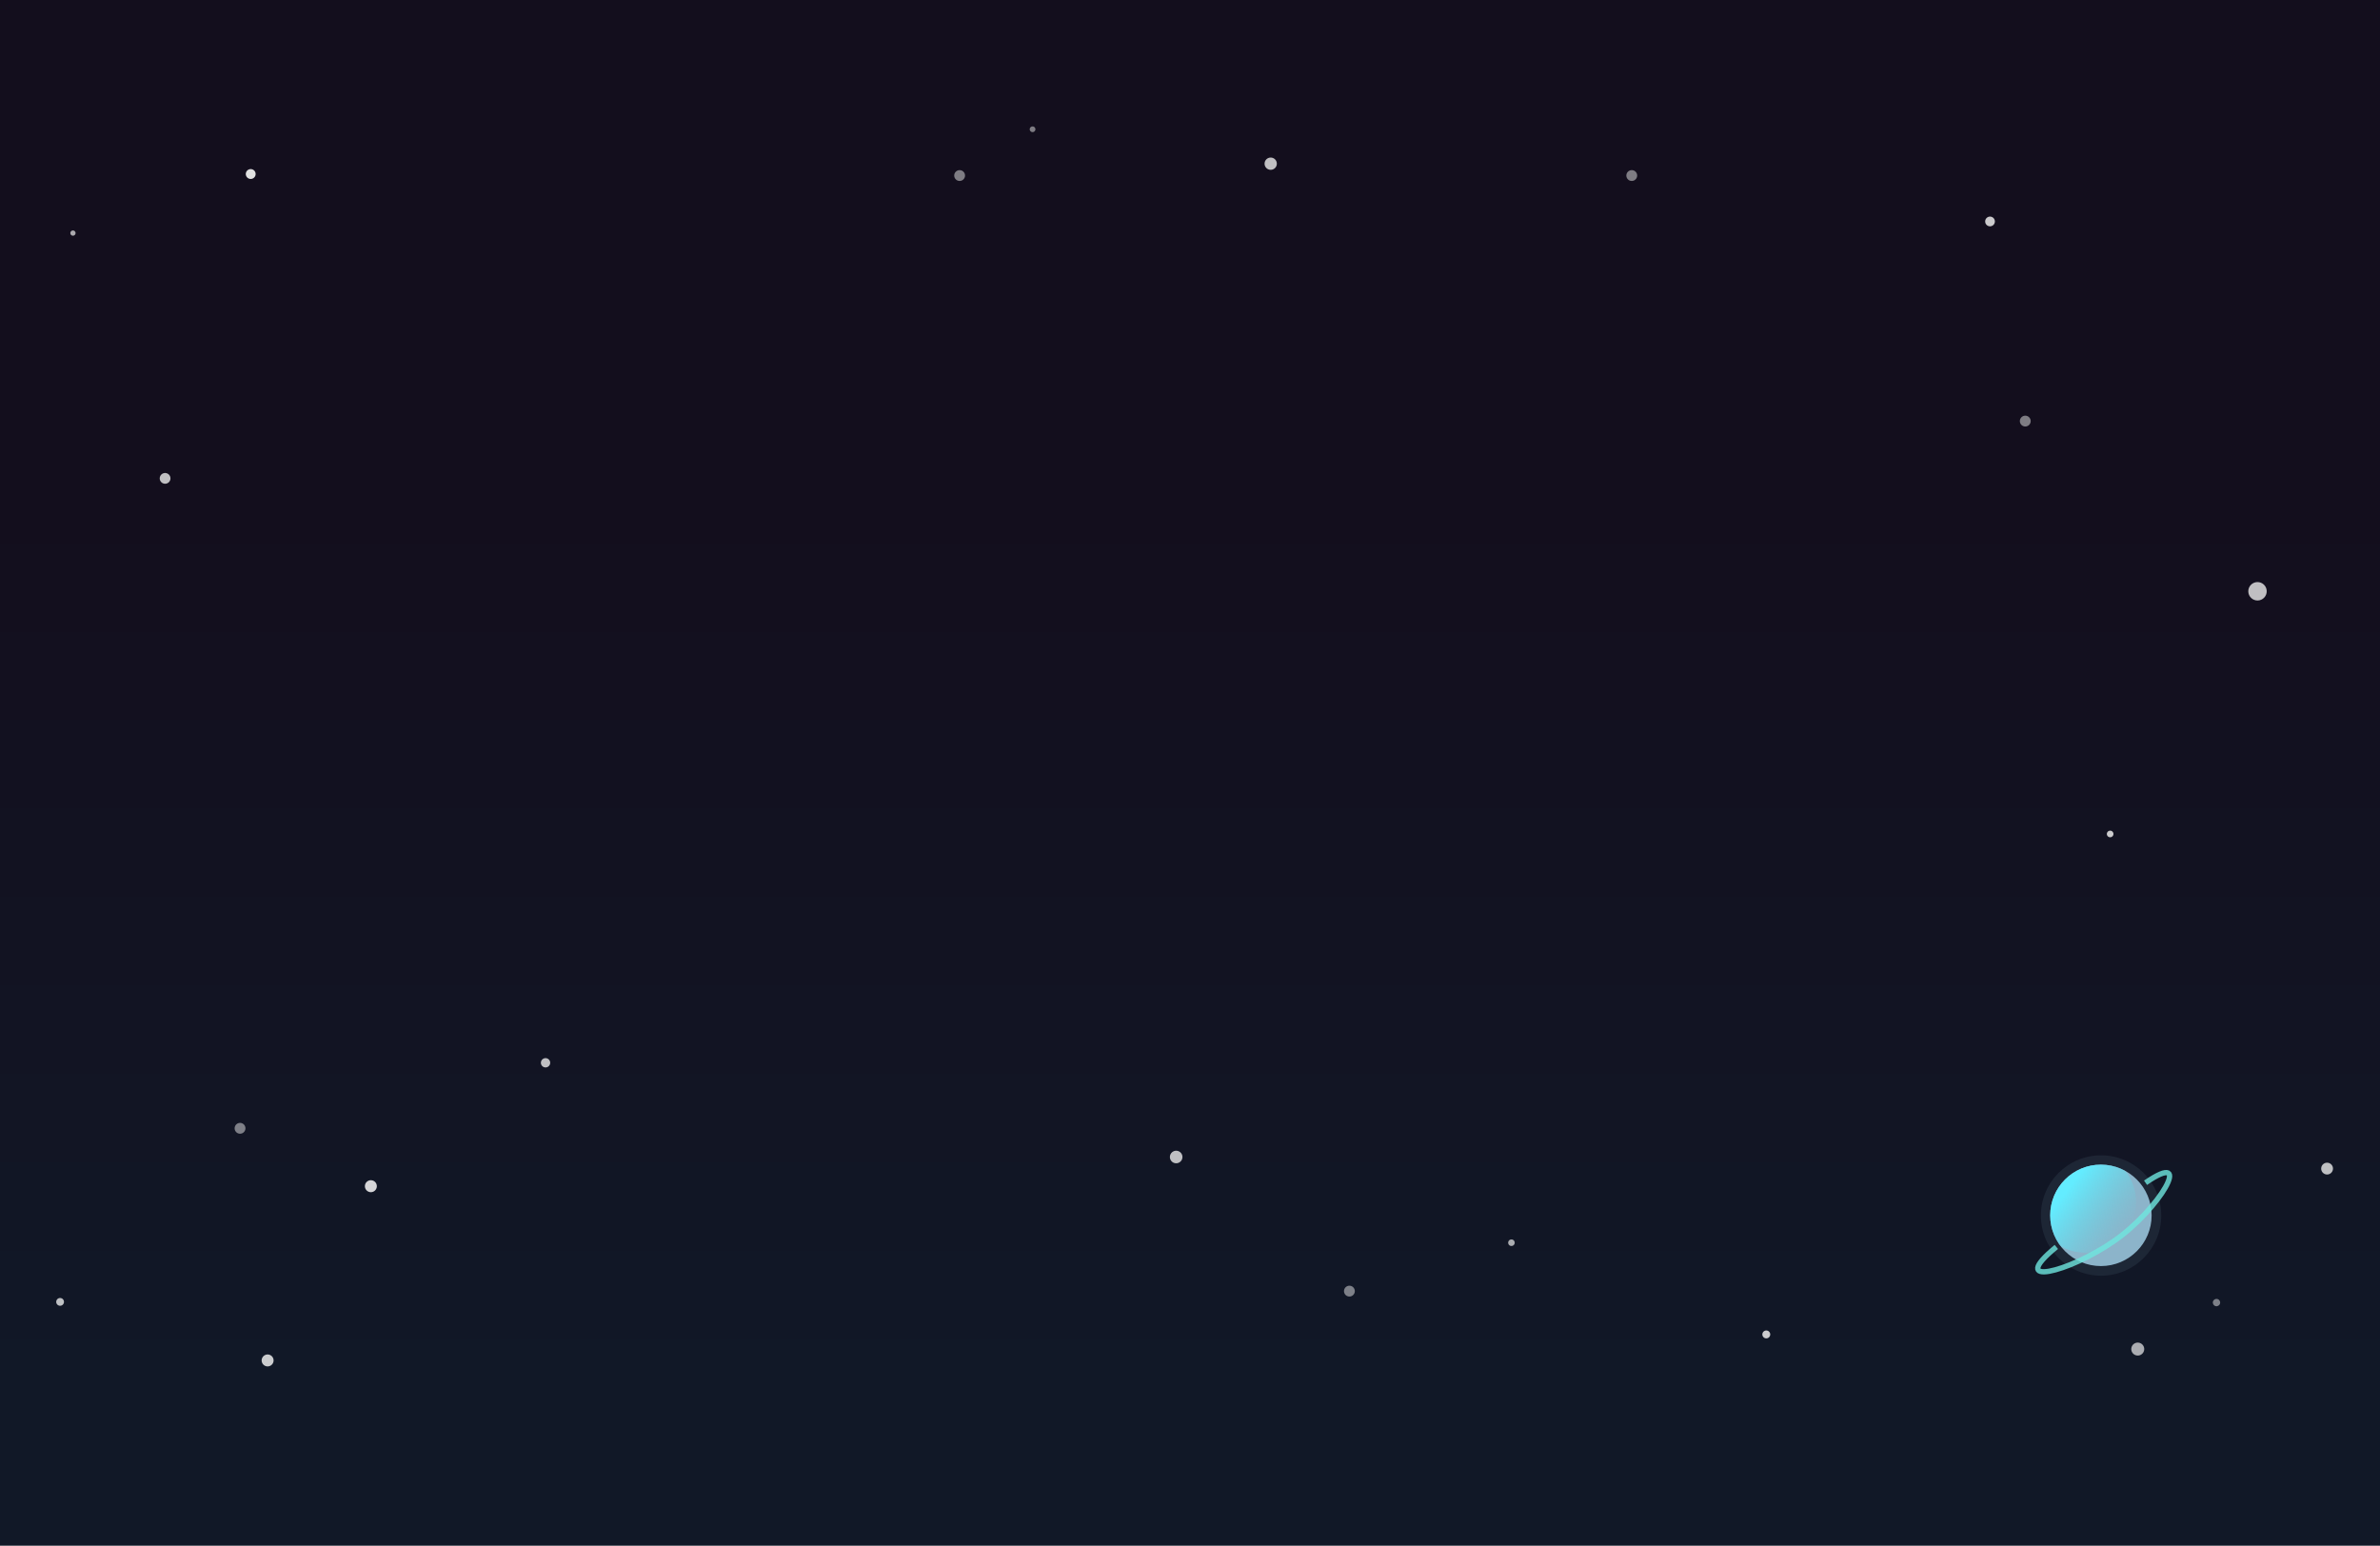
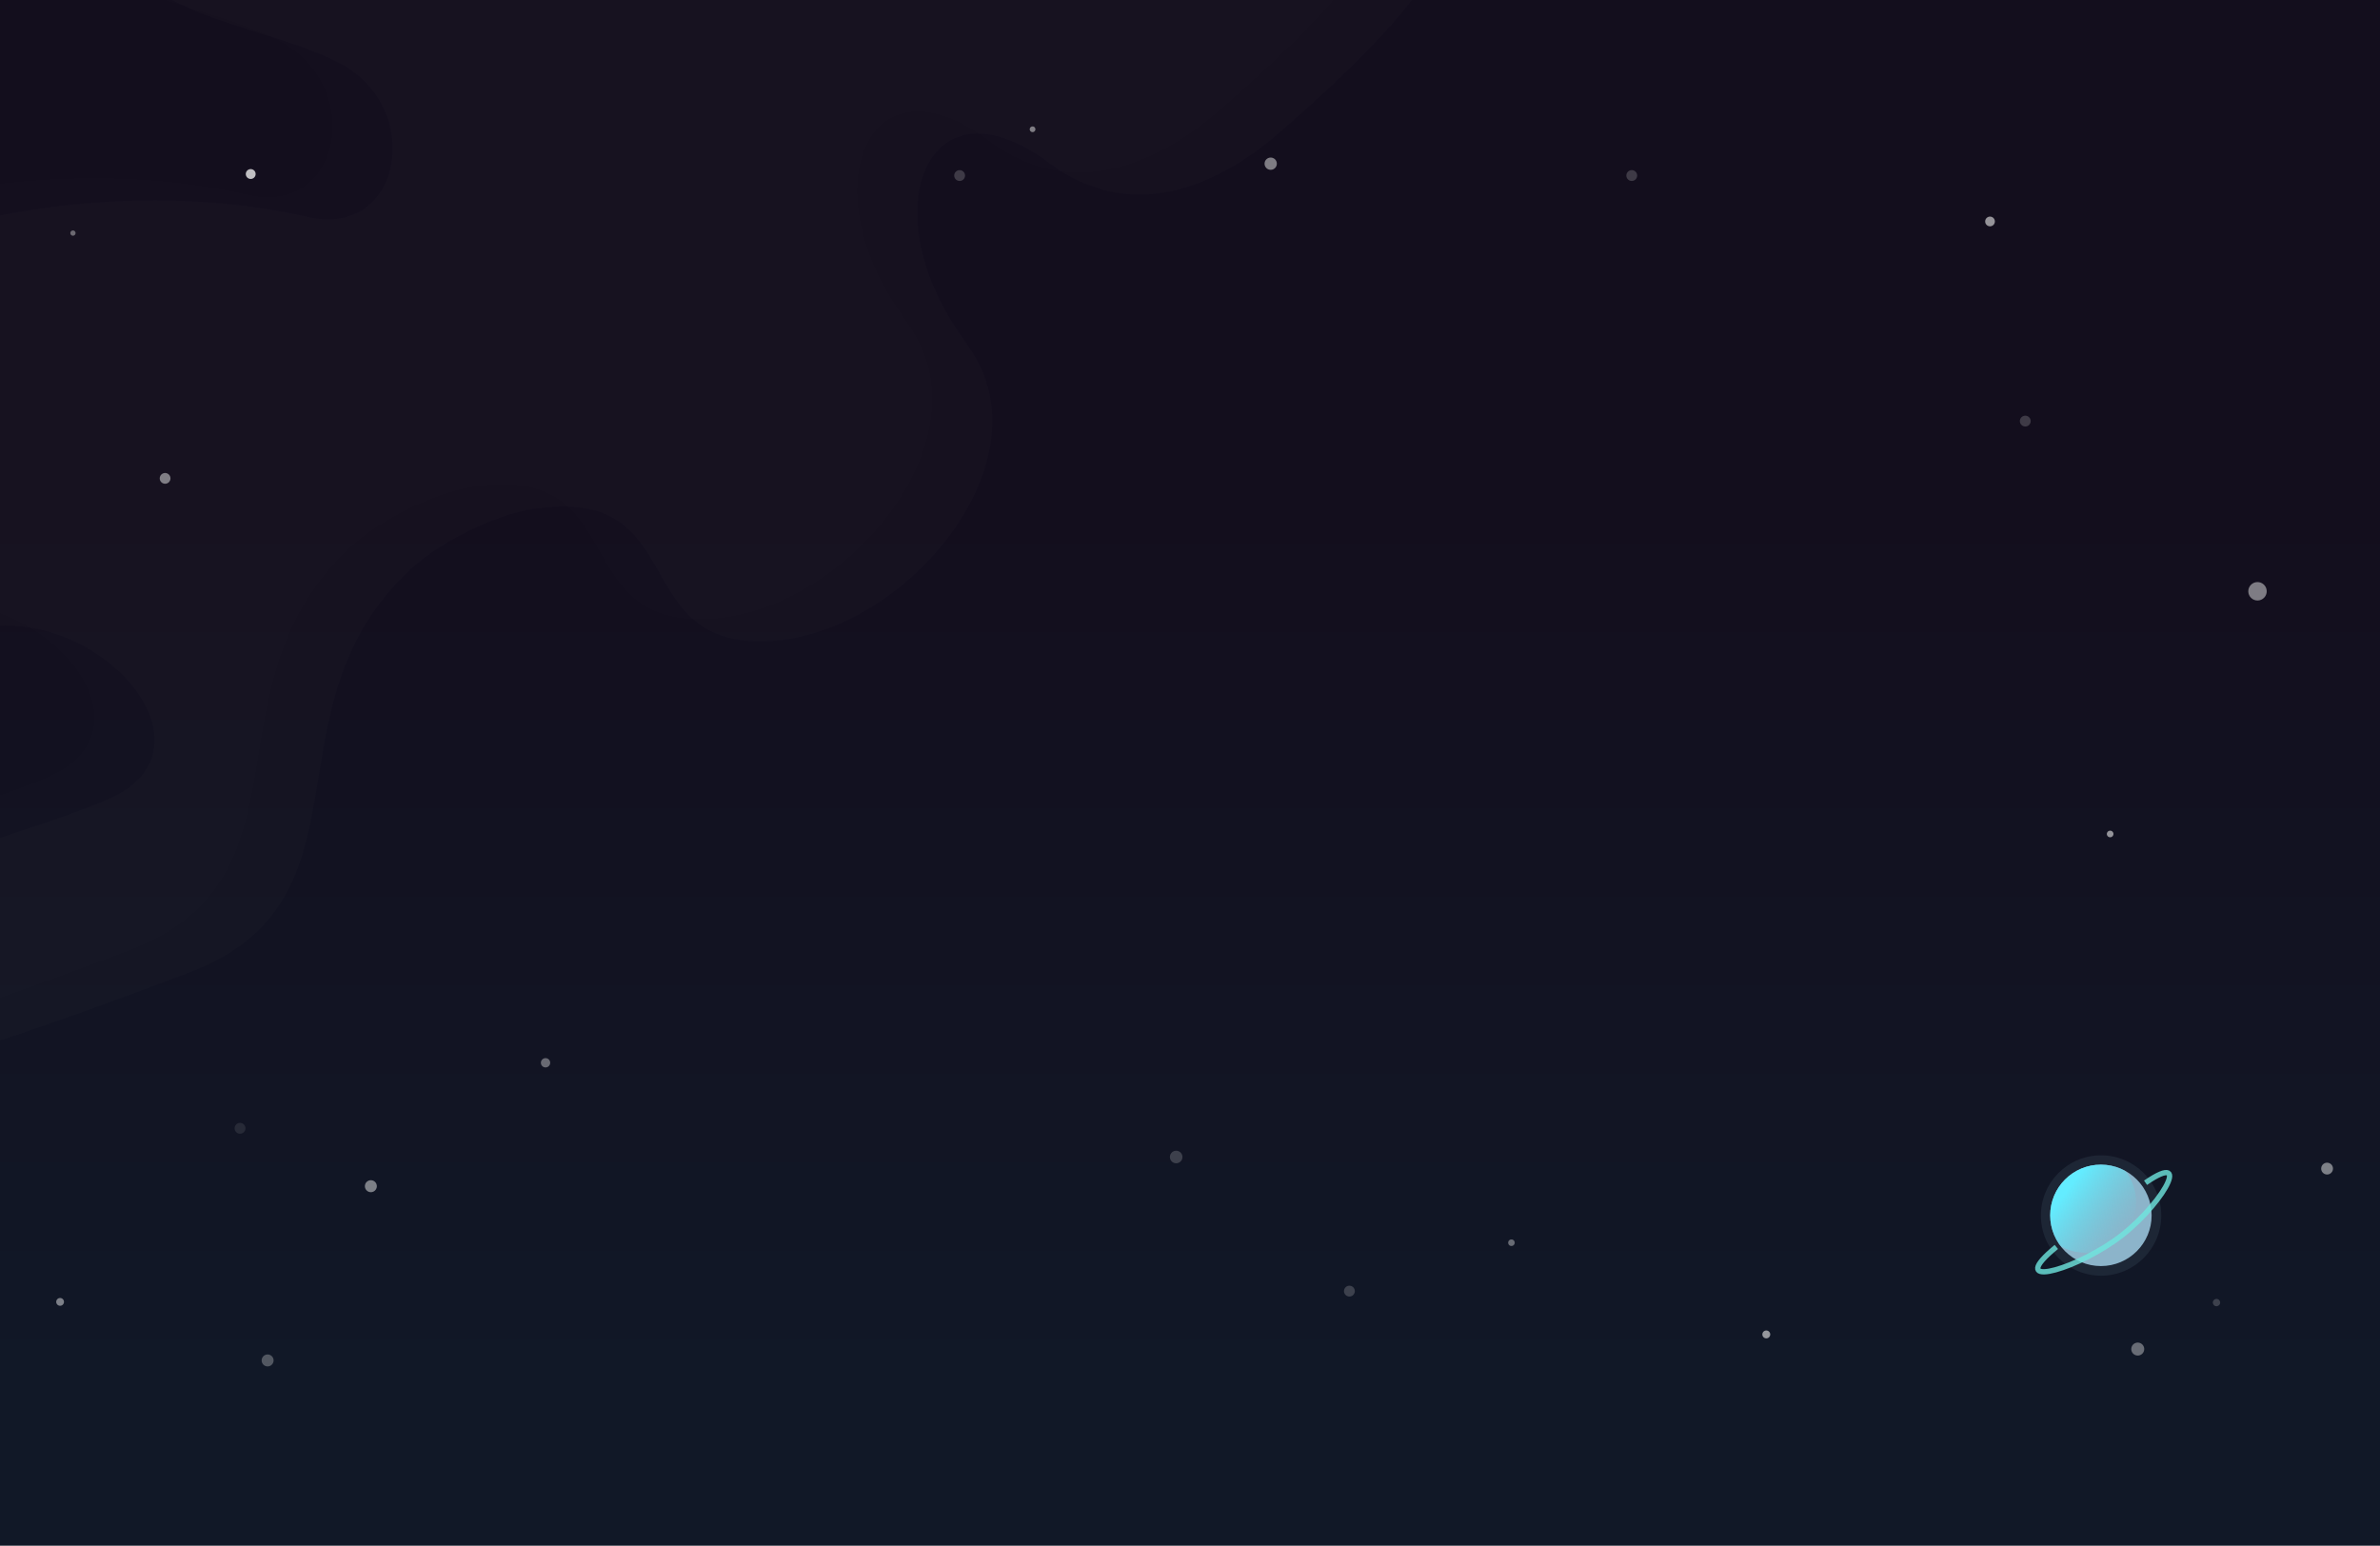
<svg xmlns="http://www.w3.org/2000/svg" width="1512" height="982" viewBox="0 0 1512 982" fill="none">
  <g clip-path="url(#clip0_809_294)">
    <rect width="1512" height="982" fill="url(#paint0_linear_809_294)" />
-     <circle cx="1264.25" cy="140.695" r="3.091" transform="rotate(88.6397 1264.25 140.695)" fill="#EBEBEB" fill-opacity="0.85" />
-     <circle cx="46.344" cy="148.086" r="1.68" transform="rotate(88.6397 46.3444 148.086)" fill="#EBEBEB" fill-opacity="0.7" />
-     <circle cx="3.444" cy="3.444" r="3.444" transform="matrix(0.0237398 0.999718 0.999718 -0.0237398 1033.12 108.164)" fill="#EBEBEB" fill-opacity="0.5" />
-     <circle cx="3.444" cy="3.444" r="3.444" transform="matrix(0.0237398 0.999718 0.999718 -0.0237398 606.117 108.164)" fill="#EBEBEB" fill-opacity="0.5" />
-     <circle cx="3.444" cy="3.444" r="3.444" transform="matrix(0.0237398 0.999718 0.999718 -0.0237398 1283.12 264.164)" fill="#EBEBEB" fill-opacity="0.5" />
-     <circle cx="1434.18" cy="375.65" r="5.856" transform="rotate(88.6397 1434.18 375.65)" fill="#EBEBEB" fill-opacity="0.8" />
-     <circle cx="807.27" cy="103.992" r="3.902" transform="rotate(88.6397 807.27 103.992)" fill="#EBEBEB" fill-opacity="0.8" />
-     <circle cx="159.275" cy="110.559" r="3.137" transform="rotate(103.844 159.275 110.559)" fill="#EBEBEB" fill-opacity="0.95" />
-     <circle cx="38.182" cy="827.104" r="2.471" transform="rotate(103.844 38.182 827.104)" fill="#EBEBEB" fill-opacity="0.8" />
-     <circle cx="1340.57" cy="529.832" r="2.122" transform="rotate(103.844 1340.57 529.832)" fill="#EBEBEB" fill-opacity="0.85" />
-     <circle cx="170.017" cy="864.303" r="3.798" transform="rotate(103.844 170.017 864.303)" fill="#EBEBEB" fill-opacity="0.85" />
-     <circle cx="960.204" cy="789.508" r="2.102" transform="rotate(103.844 960.204 789.508)" fill="#EBEBEB" fill-opacity="0.7" />
-     <circle cx="3.444" cy="3.444" r="3.444" transform="matrix(-0.239272 0.970953 0.970953 0.239272 149.979 712.659)" fill="#EBEBEB" fill-opacity="0.5" />
-     <circle cx="346.581" cy="675.205" r="2.959" transform="rotate(103.844 346.581 675.205)" fill="#EBEBEB" fill-opacity="0.8" />
-     <circle cx="235.607" cy="753.606" r="3.806" transform="rotate(103.844 235.607 753.606)" fill="#EBEBEB" fill-opacity="0.9" />
-     <circle cx="1478.38" cy="742.426" r="3.756" transform="rotate(106.18 1478.38 742.426)" fill="#EBEBEB" fill-opacity="0.8" />
-     <circle cx="1358.1" cy="857.085" r="4.12" transform="rotate(106.18 1358.1 857.085)" fill="#EBEBEB" fill-opacity="0.7" />
-     <circle cx="3.444" cy="3.444" r="3.444" transform="matrix(-0.278654 0.960392 0.960392 0.278654 854.92 816)" fill="#EBEBEB" fill-opacity="0.5" />
-     <circle cx="2.329" cy="2.329" r="2.329" transform="matrix(-0.278654 0.960392 0.960392 0.278654 1406.54 824.652)" fill="#EBEBEB" fill-opacity="0.5" />
-     <circle cx="747.216" cy="735.06" r="3.993" transform="rotate(106.18 747.216 735.06)" fill="#EBEBEB" fill-opacity="0.8" />
-     <circle cx="104.887" cy="303.919" r="3.414" transform="rotate(106.18 104.887 303.919)" fill="#EBEBEB" fill-opacity="0.8" />
-     <circle cx="1122.11" cy="847.775" r="2.51" transform="rotate(106.18 1122.11 847.775)" fill="#EBEBEB" fill-opacity="0.85" />
+     <path d="M629.084 90.001C551.182 31.224 515.923 118.94 572.125 198.72C574.772 202.477 577.332 206.279 579.787 210.131C625.538 281.926 536.624 388.066 451.642 393.146V393.146C359.069 398.68 401.983 294.669 301.685 309.091C276.334 312.736 241.321 330.241 222.561 347.679V347.679C127.583 435.961 203.403 557.642 82.19 603.706C26.19 624.988 -30.224 645.293 -78.641 659.77C-192.715 693.877 -177.683 563.458 -64.456 526.636C-32.398 516.21 0.732 506.116 29.369 494.187C111.482 459.981 11.546 354.814 -69.824 390.751V390.751C-180.49 439.625 -346.498 495.669 -336.906 375.072C-334.943 350.395 -324.812 322.982 -308.89 295.389C-224.648 149.39 -6.77 86.393 157.591 123.78V123.78C217.869 137.491 231.85 53.349 176.635 25.551C119.629 -3.147 37.16 -0.702 25.112 -77.548C8.939 -180.715 105.807 -149.286 256.915 -158.408C286.718 -160.207 319.814 -174.026 346.429 -187.556V-187.556C473.339 -252.069 612.139 -167.02 754.253 -175.489V-175.489C812.517 -178.96 897.79 -124.042 885.43 -66.999C877.013 -28.151 843.601 9.614 775.505 69.458C743.804 97.317 701.927 118.102 661.449 106.162C647.75 102.121 637.565 96.4 629.084 90.001Z" fill="#C4C4C4" fill-opacity="0.01" />
+     <path d="M667.264 104.085C589.361 45.308 554.103 133.025 610.305 212.804C612.952 216.561 615.512 220.363 617.967 224.215C663.718 296.011 574.804 402.151 489.822 407.231V407.231C397.249 412.764 440.162 308.753 339.865 323.175C314.513 326.821 279.501 344.326 260.741 361.763V361.763C165.762 450.045 241.583 571.726 120.37 617.791C64.37 639.072 7.956 659.377 -40.462 673.854C-154.535 707.962 -139.503 577.543 -26.276 540.72C5.782 530.294 38.912 520.201 67.549 508.272C149.662 474.066 49.726 368.899 -31.645 404.835V404.835C-142.311 453.709 -308.319 509.753 -298.726 389.156C-296.763 364.48 -286.632 337.067 -270.71 309.473C-186.469 163.474 31.41 100.478 195.771 137.865V137.865C256.049 151.576 270.03 67.433 214.815 39.636C157.809 10.937 75.339 13.382 63.292 -63.464C47.119 -166.631 143.987 -135.201 295.095 -144.324C324.897 -146.123 357.994 -159.942 384.609 -173.471V-173.471C511.518 -237.985 650.319 -152.936 792.433 -161.404V-161.404C850.696 -164.876 935.97 -109.958 923.61 -52.915C915.192 -14.067 881.781 23.699 813.685 83.542C781.984 111.401 740.107 132.187 699.628 120.247C685.93 116.206 675.745 110.484 667.264 104.085Z" fill="#C4C4C4" fill-opacity="0.02" />
+     <circle cx="1264.25" cy="140.695" r="3.091" transform="rotate(88.6397 1264.25 140.695)" fill="#EBEBEB" fill-opacity="0.6" />
+     <circle cx="46.344" cy="148.086" r="1.68" transform="rotate(88.6397 46.3444 148.086)" fill="#EBEBEB" fill-opacity="0.4" />
+     <circle cx="3.444" cy="3.444" r="3.444" transform="matrix(0.0237398 0.999718 0.999718 -0.0237398 1033.12 108.164)" fill="#EBEBEB" fill-opacity="0.2" />
+     <circle cx="3.444" cy="3.444" r="3.444" transform="matrix(0.0237398 0.999718 0.999718 -0.0237398 606.117 108.164)" fill="#EBEBEB" fill-opacity="0.2" />
+     <circle cx="3.444" cy="3.444" r="3.444" transform="matrix(0.0237398 0.999718 0.999718 -0.0237398 1283.12 264.164)" fill="#EBEBEB" fill-opacity="0.2" />
+     <circle cx="1434.18" cy="375.65" r="5.856" transform="rotate(88.6397 1434.18 375.65)" fill="#EBEBEB" fill-opacity="0.5" />
+     <circle cx="807.27" cy="103.992" r="3.902" transform="rotate(88.6397 807.27 103.992)" fill="#EBEBEB" fill-opacity="0.5" />
+     <circle cx="159.275" cy="110.559" r="3.137" transform="rotate(103.844 159.275 110.559)" fill="#EBEBEB" fill-opacity="0.8" />
+     <circle cx="38.182" cy="827.104" r="2.471" transform="rotate(103.844 38.182 827.104)" fill="#EBEBEB" fill-opacity="0.5" />
+     <circle cx="1340.57" cy="529.832" r="2.122" transform="rotate(103.844 1340.57 529.832)" fill="#EBEBEB" fill-opacity="0.6" />
+     <circle cx="170.017" cy="864.303" r="3.798" transform="rotate(103.844 170.017 864.303)" fill="#EBEBEB" fill-opacity="0.3" />
+     <circle cx="960.204" cy="789.508" r="2.102" transform="rotate(103.844 960.204 789.508)" fill="#EBEBEB" fill-opacity="0.4" />
+     <circle cx="3.444" cy="3.444" r="3.444" transform="matrix(-0.239272 0.970953 0.970953 0.239272 149.979 712.659)" fill="#EBEBEB" fill-opacity="0.1" />
+     <circle cx="346.581" cy="675.205" r="2.959" transform="rotate(103.844 346.581 675.205)" fill="#EBEBEB" fill-opacity="0.4" />
+     <circle cx="235.607" cy="753.606" r="3.806" transform="rotate(103.844 235.607 753.606)" fill="#EBEBEB" fill-opacity="0.5" />
+     <circle cx="1478.38" cy="742.426" r="3.756" transform="rotate(106.18 1478.38 742.426)" fill="#EBEBEB" fill-opacity="0.5" />
+     <circle cx="1358.1" cy="857.085" r="4.12" transform="rotate(106.18 1358.1 857.085)" fill="#EBEBEB" fill-opacity="0.4" />
+     <circle cx="3.444" cy="3.444" r="3.444" transform="matrix(-0.278654 0.960392 0.960392 0.278654 854.92 816)" fill="#EBEBEB" fill-opacity="0.2" />
+     <circle cx="2.329" cy="2.329" r="2.329" transform="matrix(-0.278654 0.960392 0.960392 0.278654 1406.54 824.652)" fill="#EBEBEB" fill-opacity="0.2" />
+     <circle cx="747.216" cy="735.06" r="3.993" transform="rotate(106.18 747.216 735.06)" fill="#EBEBEB" fill-opacity="0.2" />
+     <circle cx="104.887" cy="303.919" r="3.414" transform="rotate(106.18 104.887 303.919)" fill="#EBEBEB" fill-opacity="0.5" />
+     <circle cx="1122.11" cy="847.775" r="2.51" transform="rotate(106.18 1122.11 847.775)" fill="#EBEBEB" fill-opacity="0.6" />
    <circle cx="655.982" cy="82.13" r="1.824" transform="rotate(76.1564 655.982 82.1296)" fill="#EBEBEB" fill-opacity="0.5" />
    <circle cx="1334.8" cy="772.23" r="38.23" fill="#8CB4CA" fill-opacity="0.1" />
    <circle cx="1334.7" cy="772.131" r="32.219" fill="#8CB4CA" />
    <mask id="mask0_809_294" style="mask-type:alpha" maskUnits="userSpaceOnUse" x="1302" y="739" width="65" height="66">
      <circle cx="1334.7" cy="772.131" r="32.219" fill="#3A7A88" />
    </mask>
    <g mask="url(#mask0_809_294)">
      <circle cx="1324.85" cy="763.658" r="32.219" fill="url(#paint1_linear_809_294)" />
    </g>
    <path d="M1363.05 751.423C1394.69 729.602 1371.88 768.504 1342.91 788.534C1313.94 808.564 1274.58 818.241 1306.38 792.191" stroke="#6EE6DE" stroke-opacity="0.8" stroke-width="3.383" />
  </g>
  <defs>
    <linearGradient id="paint0_linear_809_294" x1="731.5" y1="879" x2="731.5" y2="317" gradientUnits="userSpaceOnUse">
      <stop stop-color="#111827" />
      <stop offset="1" stop-color="#130E1D" />
    </linearGradient>
    <linearGradient id="paint1_linear_809_294" x1="1313.16" y1="756.16" x2="1349.53" y2="784.071" gradientUnits="userSpaceOnUse">
      <stop stop-color="#63ECFF" />
      <stop offset="1" stop-color="#63D4E3" stop-opacity="0" />
    </linearGradient>
    <clipPath id="clip0_809_294">
      <rect width="1512" height="982" fill="white" />
    </clipPath>
  </defs>
</svg>
